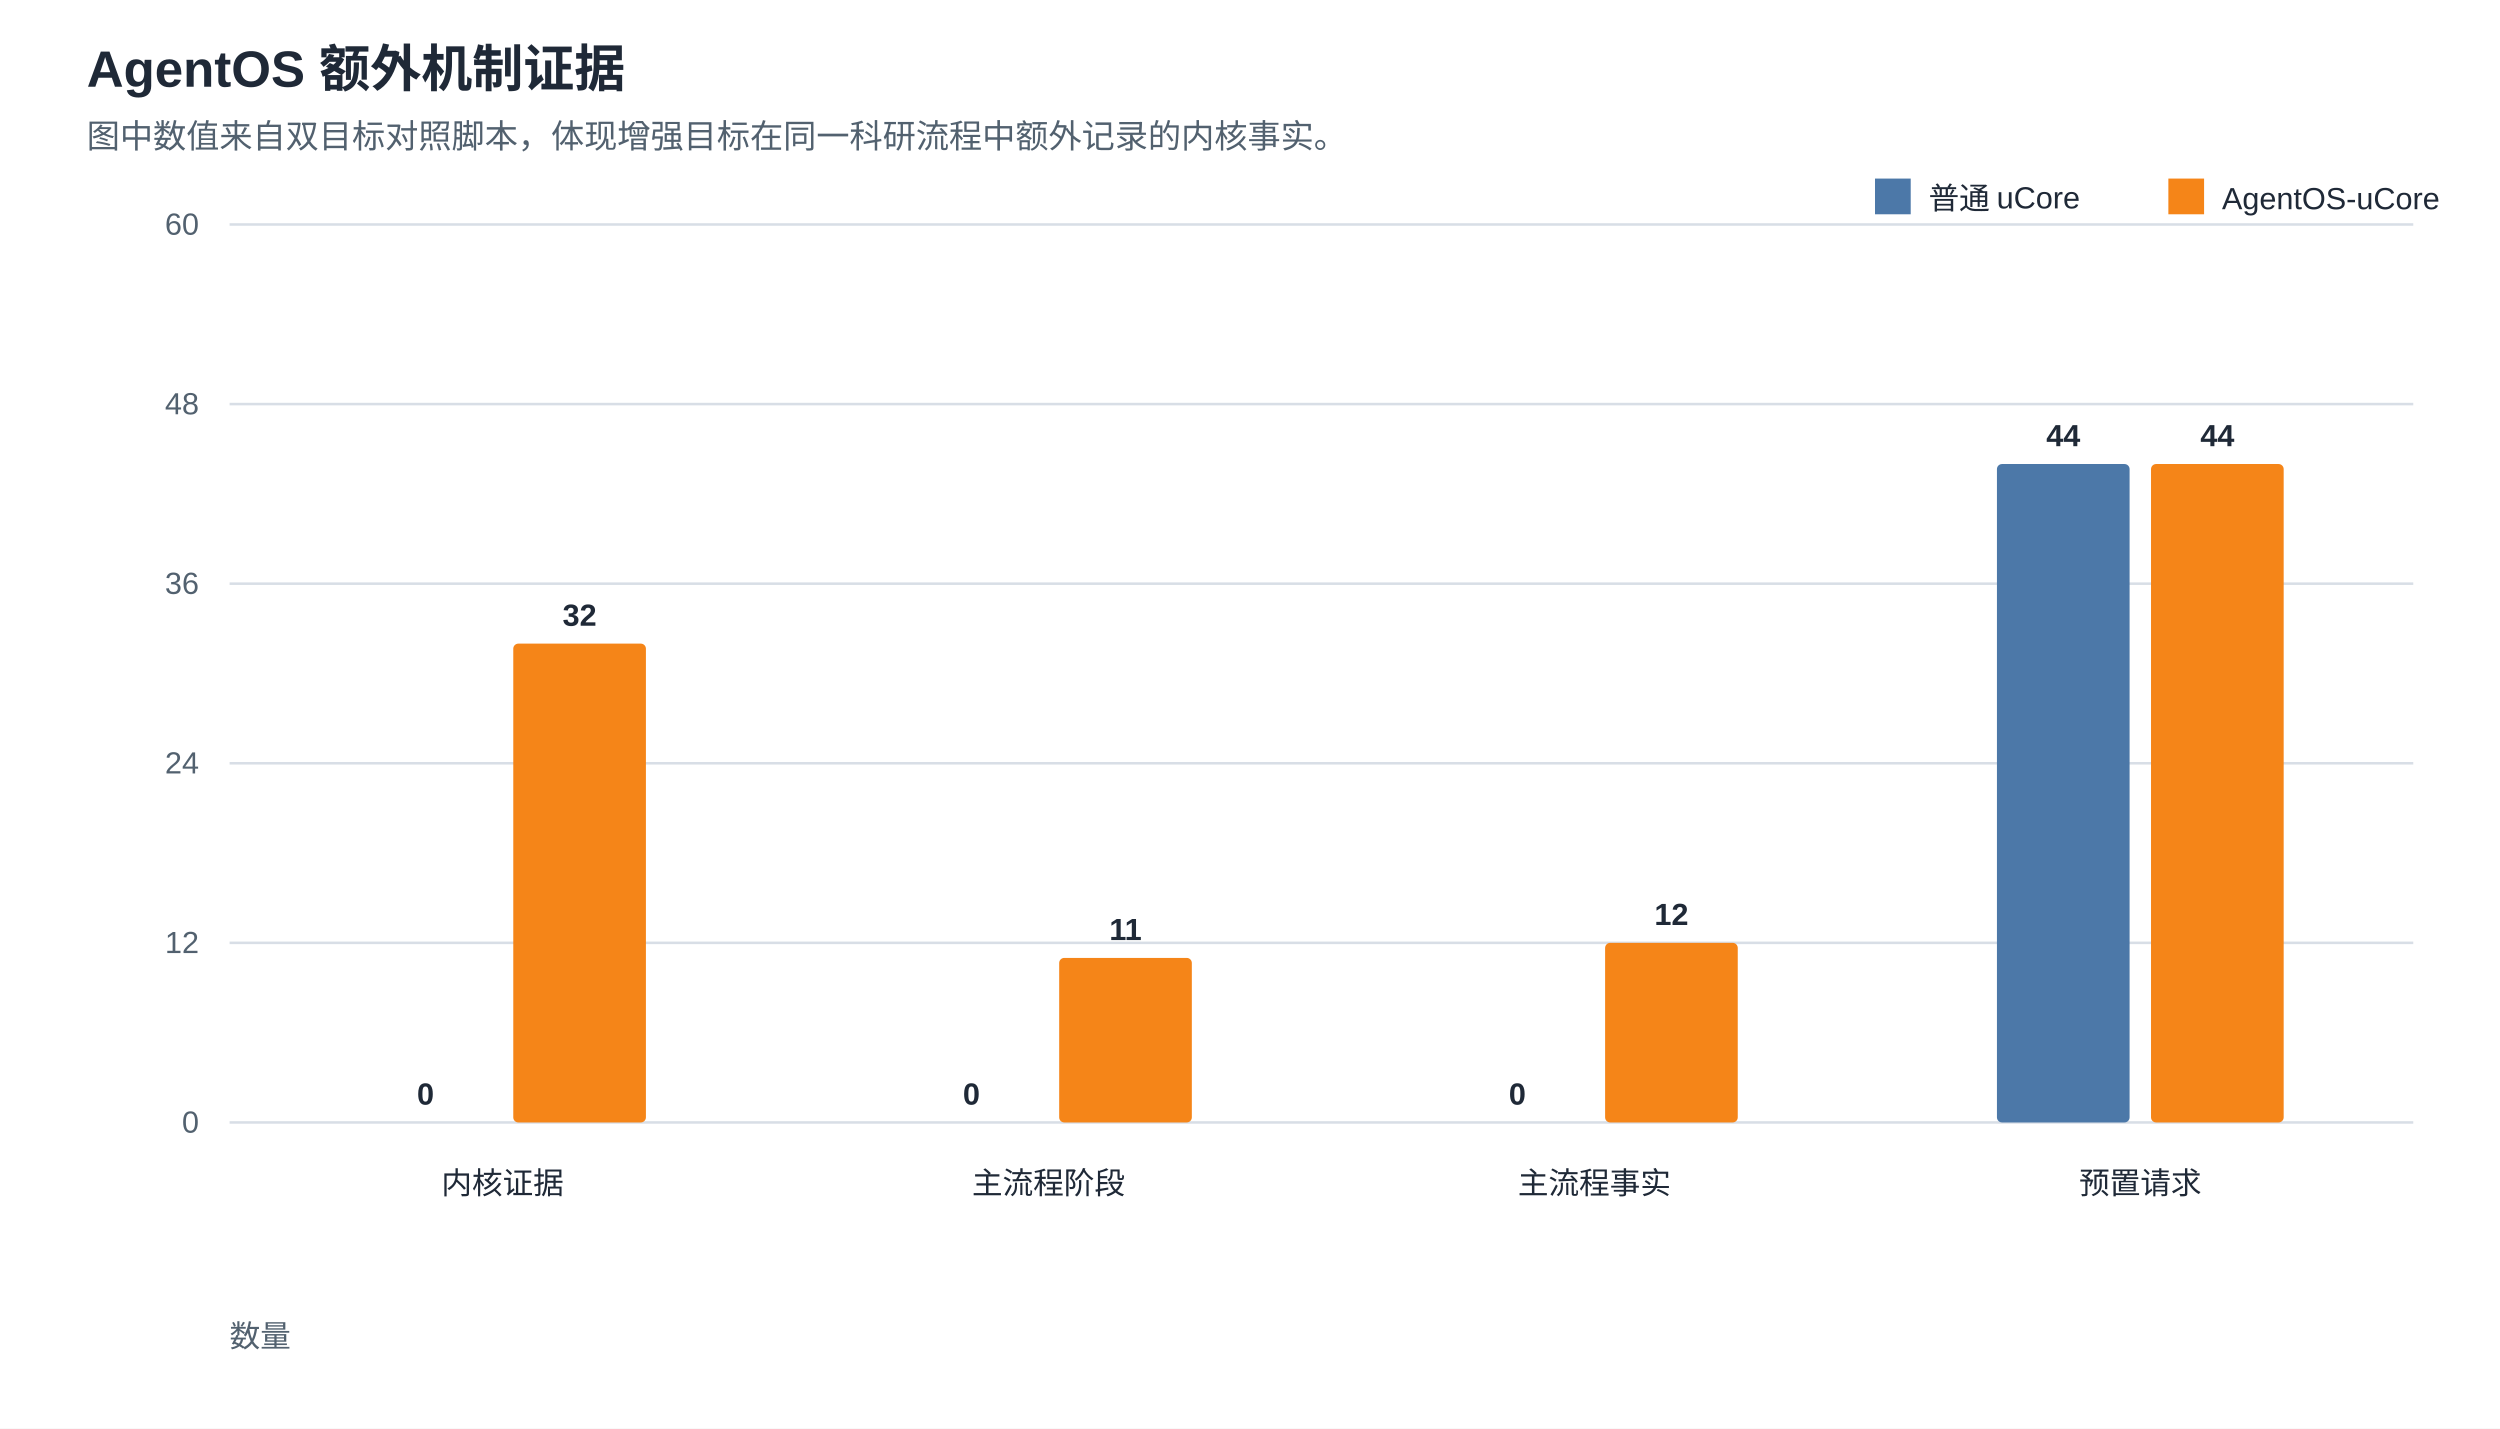
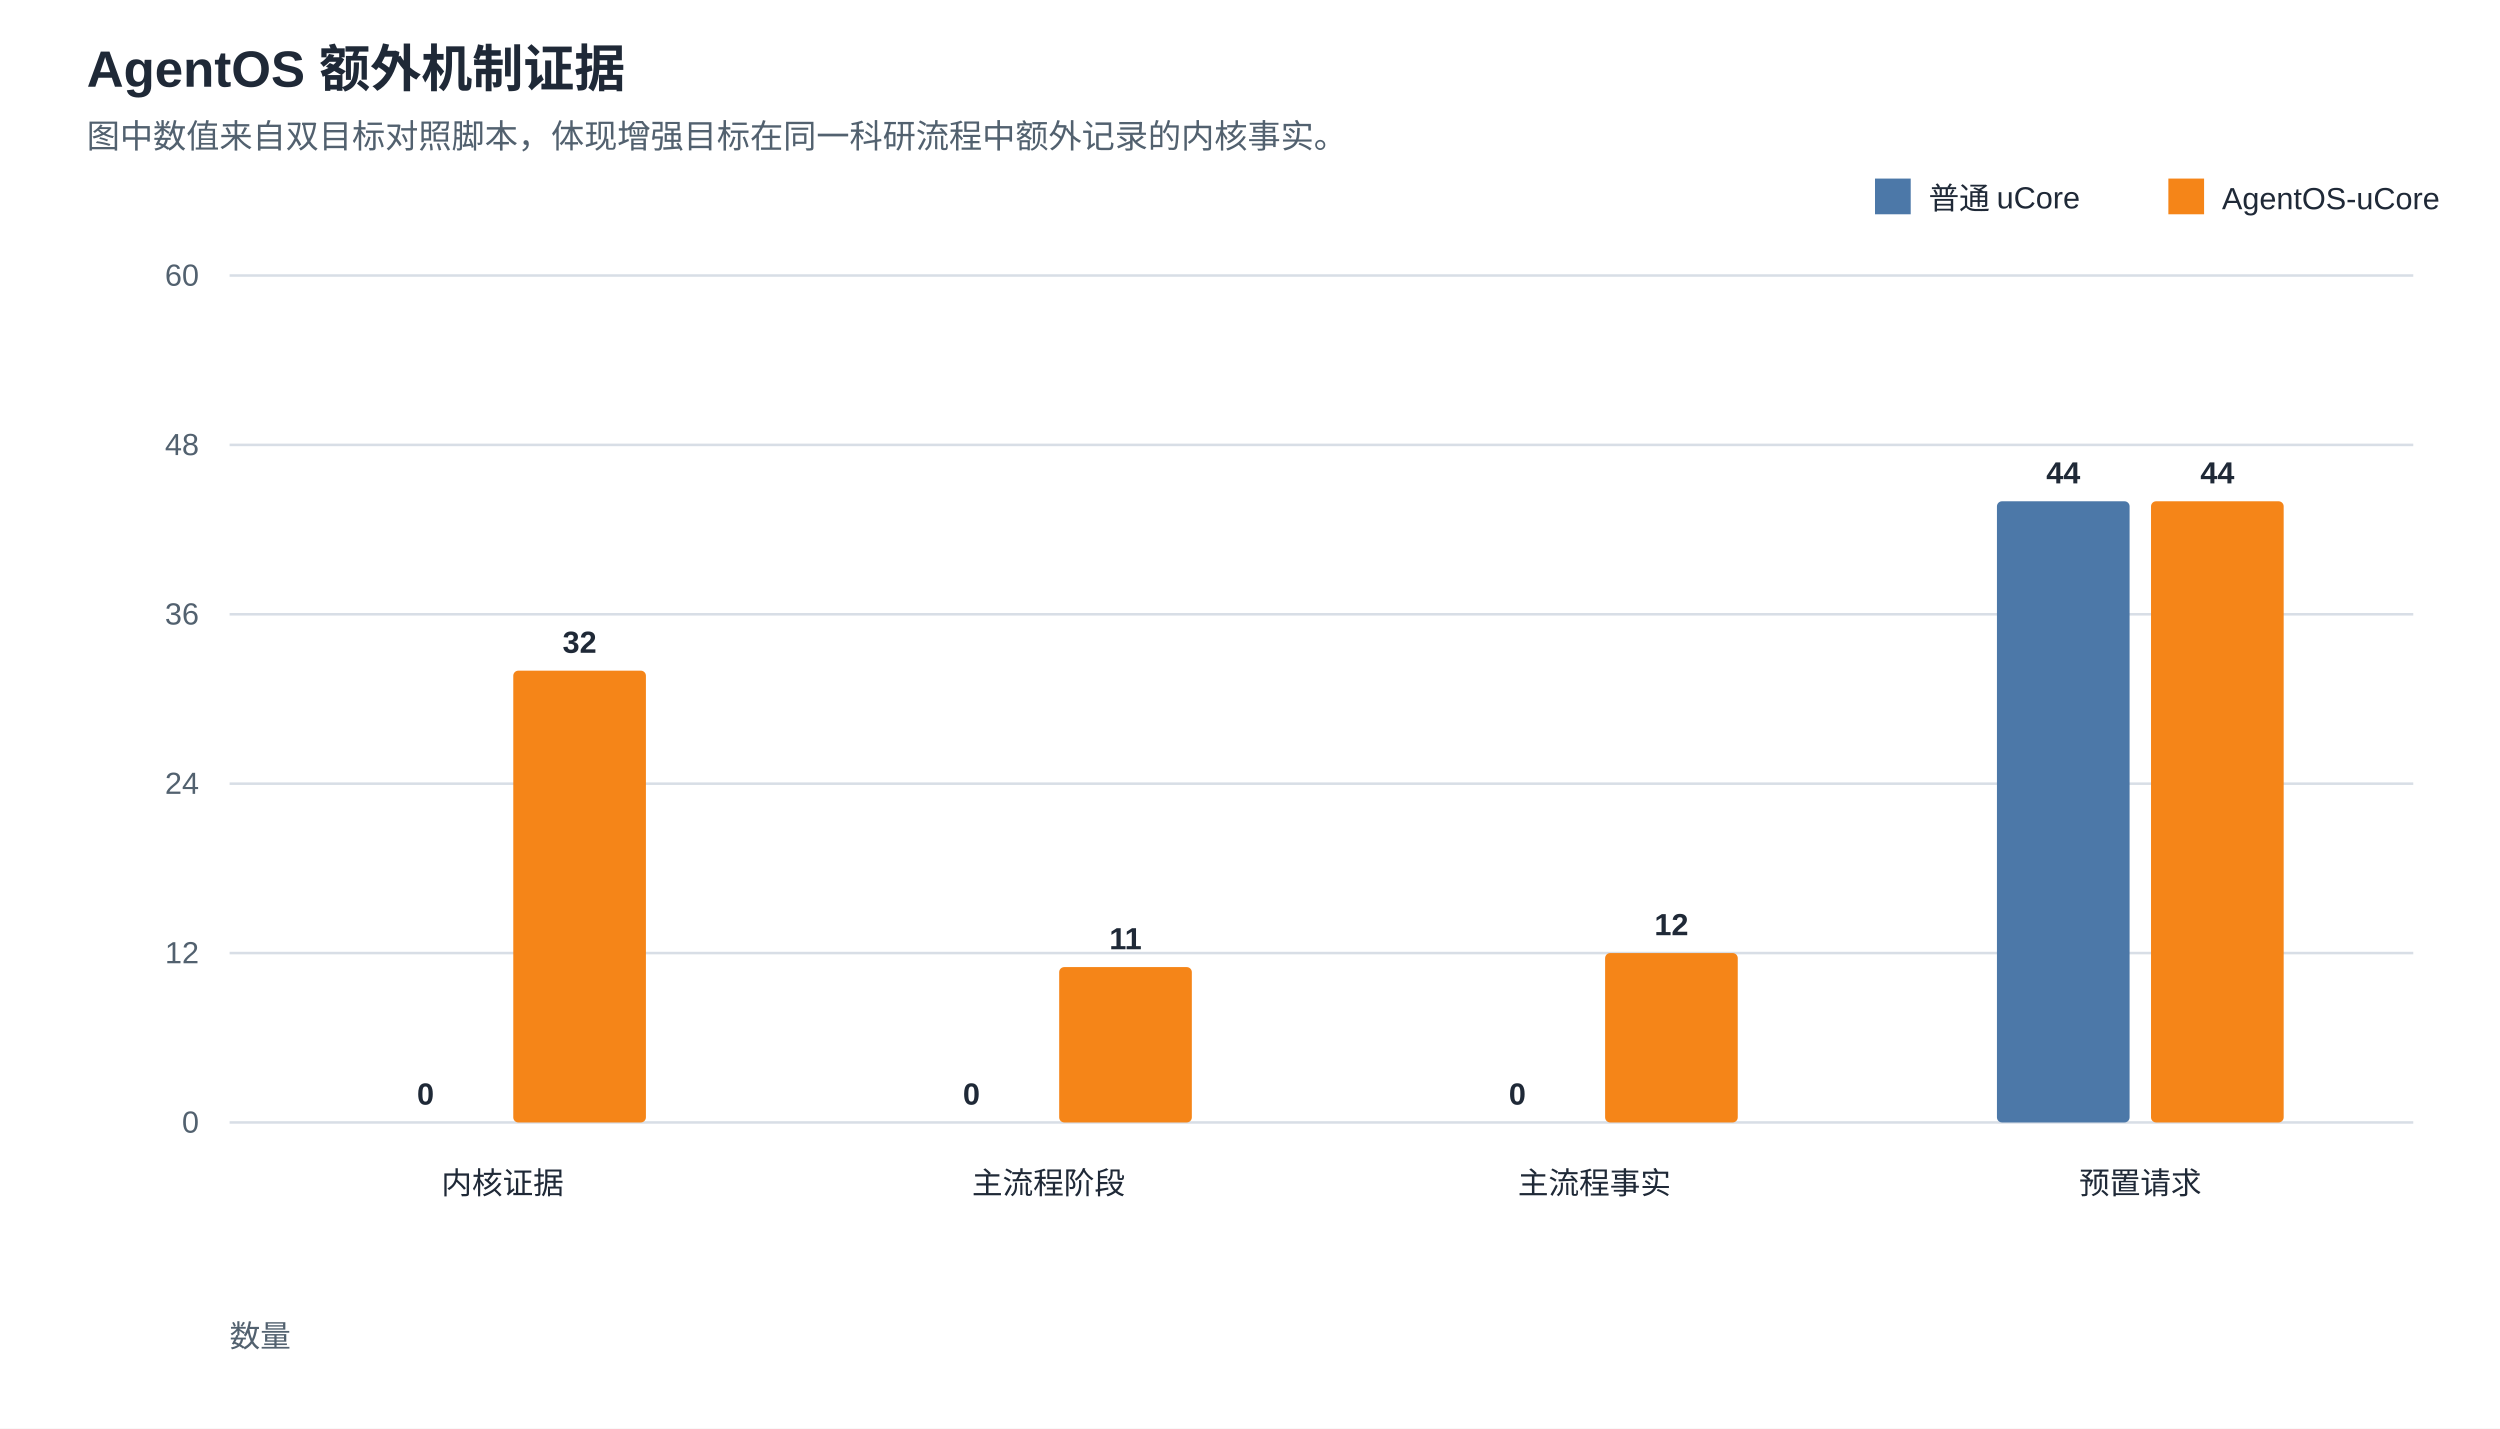
<svg xmlns="http://www.w3.org/2000/svg" width="980" height="560" viewBox="0 0 980 560">
  <style>
text{font-family:Arial,'Microsoft YaHei',sans-serif;fill:#1f2937}
.title{font-size:20px;font-weight:700}.subtitle{font-size:13px;fill:#52616f}
.axis{font-size:12px;fill:#52616f}.label{font-size:12px}.value{font-size:12px;font-weight:700}
</style>
  <rect width="980" height="560" fill="#ffffff" />
  <text x="34" y="34" class="title">AgentOS 额外机制证据</text>
  <text x="34" y="58" class="subtitle">图中数值来自双目标对照脚本，体现增强目标在同一科研流程中额外记录的内核事实。</text>
  <text x="90" y="528" class="axis">数量</text>
  <line x1="90" y1="440.0" x2="946" y2="440.0" stroke="#d8dee6" stroke-width="1" />
  <text x="78" y="444.0" text-anchor="end" class="axis">0</text>
-   <line x1="90" y1="369.6" x2="946" y2="369.6" stroke="#d8dee6" stroke-width="1" />
-   <text x="78" y="373.6" text-anchor="end" class="axis">12</text>
-   <line x1="90" y1="299.2" x2="946" y2="299.2" stroke="#d8dee6" stroke-width="1" />
-   <text x="78" y="303.2" text-anchor="end" class="axis">24</text>
-   <line x1="90" y1="228.8" x2="946" y2="228.8" stroke="#d8dee6" stroke-width="1" />
-   <text x="78" y="232.8" text-anchor="end" class="axis">36</text>
-   <line x1="90" y1="158.4" x2="946" y2="158.4" stroke="#d8dee6" stroke-width="1" />
-   <text x="78" y="162.4" text-anchor="end" class="axis">48</text>
-   <line x1="90" y1="88.0" x2="946" y2="88.0" stroke="#d8dee6" stroke-width="1" />
-   <text x="78" y="92.0" text-anchor="end" class="axis">60</text>
+   <line x1="90" y1="373.6" x2="946" y2="373.6" stroke="#d8dee6" stroke-width="1" />
+   <text x="78" y="377.6" text-anchor="end" class="axis">12</text>
+   <line x1="90" y1="307.2" x2="946" y2="307.2" stroke="#d8dee6" stroke-width="1" />
+   <text x="78" y="311.2" text-anchor="end" class="axis">24</text>
+   <line x1="90" y1="240.8" x2="946" y2="240.8" stroke="#d8dee6" stroke-width="1" />
+   <text x="78" y="244.8" text-anchor="end" class="axis">36</text>
+   <line x1="90" y1="174.4" x2="946" y2="174.4" stroke="#d8dee6" stroke-width="1" />
+   <text x="78" y="178.4" text-anchor="end" class="axis">48</text>
+   <line x1="90" y1="108.0" x2="946" y2="108.0" stroke="#d8dee6" stroke-width="1" />
+   <text x="78" y="112.0" text-anchor="end" class="axis">60</text>
  <rect x="140.8" y="440.0" width="52.0" height="0.0" fill="#4c78a8" rx="2" />
  <text x="166.8" y="433.0" text-anchor="middle" class="value">0</text>
-   <rect x="201.2" y="252.3" width="52.0" height="187.7" fill="#f58518" rx="2" />
-   <text x="227.2" y="245.3" text-anchor="middle" class="value">32</text>
+   <rect x="201.2" y="262.9" width="52.0" height="177.1" fill="#f58518" rx="2" />
+   <text x="227.2" y="255.9" text-anchor="middle" class="value">32</text>
  <text x="197.0" y="468" text-anchor="middle" class="label">内核证据</text>
  <rect x="354.8" y="440.0" width="52.0" height="0.0" fill="#4c78a8" rx="2" />
  <text x="380.8" y="433.0" text-anchor="middle" class="value">0</text>
-   <rect x="415.2" y="375.5" width="52.0" height="64.5" fill="#f58518" rx="2" />
-   <text x="441.2" y="368.5" text-anchor="middle" class="value">11</text>
+   <rect x="415.2" y="379.1" width="52.0" height="60.9" fill="#f58518" rx="2" />
+   <text x="441.2" y="372.1" text-anchor="middle" class="value">11</text>
  <text x="411.0" y="468" text-anchor="middle" class="label">主流程阶段</text>
  <rect x="568.8" y="440.0" width="52.0" height="0.0" fill="#4c78a8" rx="2" />
  <text x="594.8" y="433.0" text-anchor="middle" class="value">0</text>
-   <rect x="629.2" y="369.6" width="52.0" height="70.4" fill="#f58518" rx="2" />
-   <text x="655.2" y="362.6" text-anchor="middle" class="value">12</text>
+   <rect x="629.2" y="373.6" width="52.0" height="66.4" fill="#f58518" rx="2" />
+   <text x="655.2" y="366.6" text-anchor="middle" class="value">12</text>
  <text x="625.0" y="468" text-anchor="middle" class="label">主流程事实</text>
-   <rect x="782.8" y="181.9" width="52.0" height="258.1" fill="#4c78a8" rx="2" />
-   <text x="808.8" y="174.9" text-anchor="middle" class="value">44</text>
-   <rect x="843.2" y="181.9" width="52.0" height="258.1" fill="#f58518" rx="2" />
-   <text x="869.2" y="174.9" text-anchor="middle" class="value">44</text>
+   <rect x="782.8" y="196.5" width="52.0" height="243.5" fill="#4c78a8" rx="2" />
+   <text x="808.8" y="189.5" text-anchor="middle" class="value">44</text>
+   <rect x="843.2" y="196.5" width="52.0" height="243.5" fill="#f58518" rx="2" />
+   <text x="869.2" y="189.5" text-anchor="middle" class="value">44</text>
  <text x="839.0" y="468" text-anchor="middle" class="label">预置请求</text>
  <rect x="735" y="70" width="14" height="14" fill="#4c78a8" />
  <text x="756" y="82" class="label">普通 uCore</text>
  <rect x="850" y="70" width="14" height="14" fill="#f58518" />
  <text x="871" y="82" class="label">AgentOS-uCore</text>
</svg>
